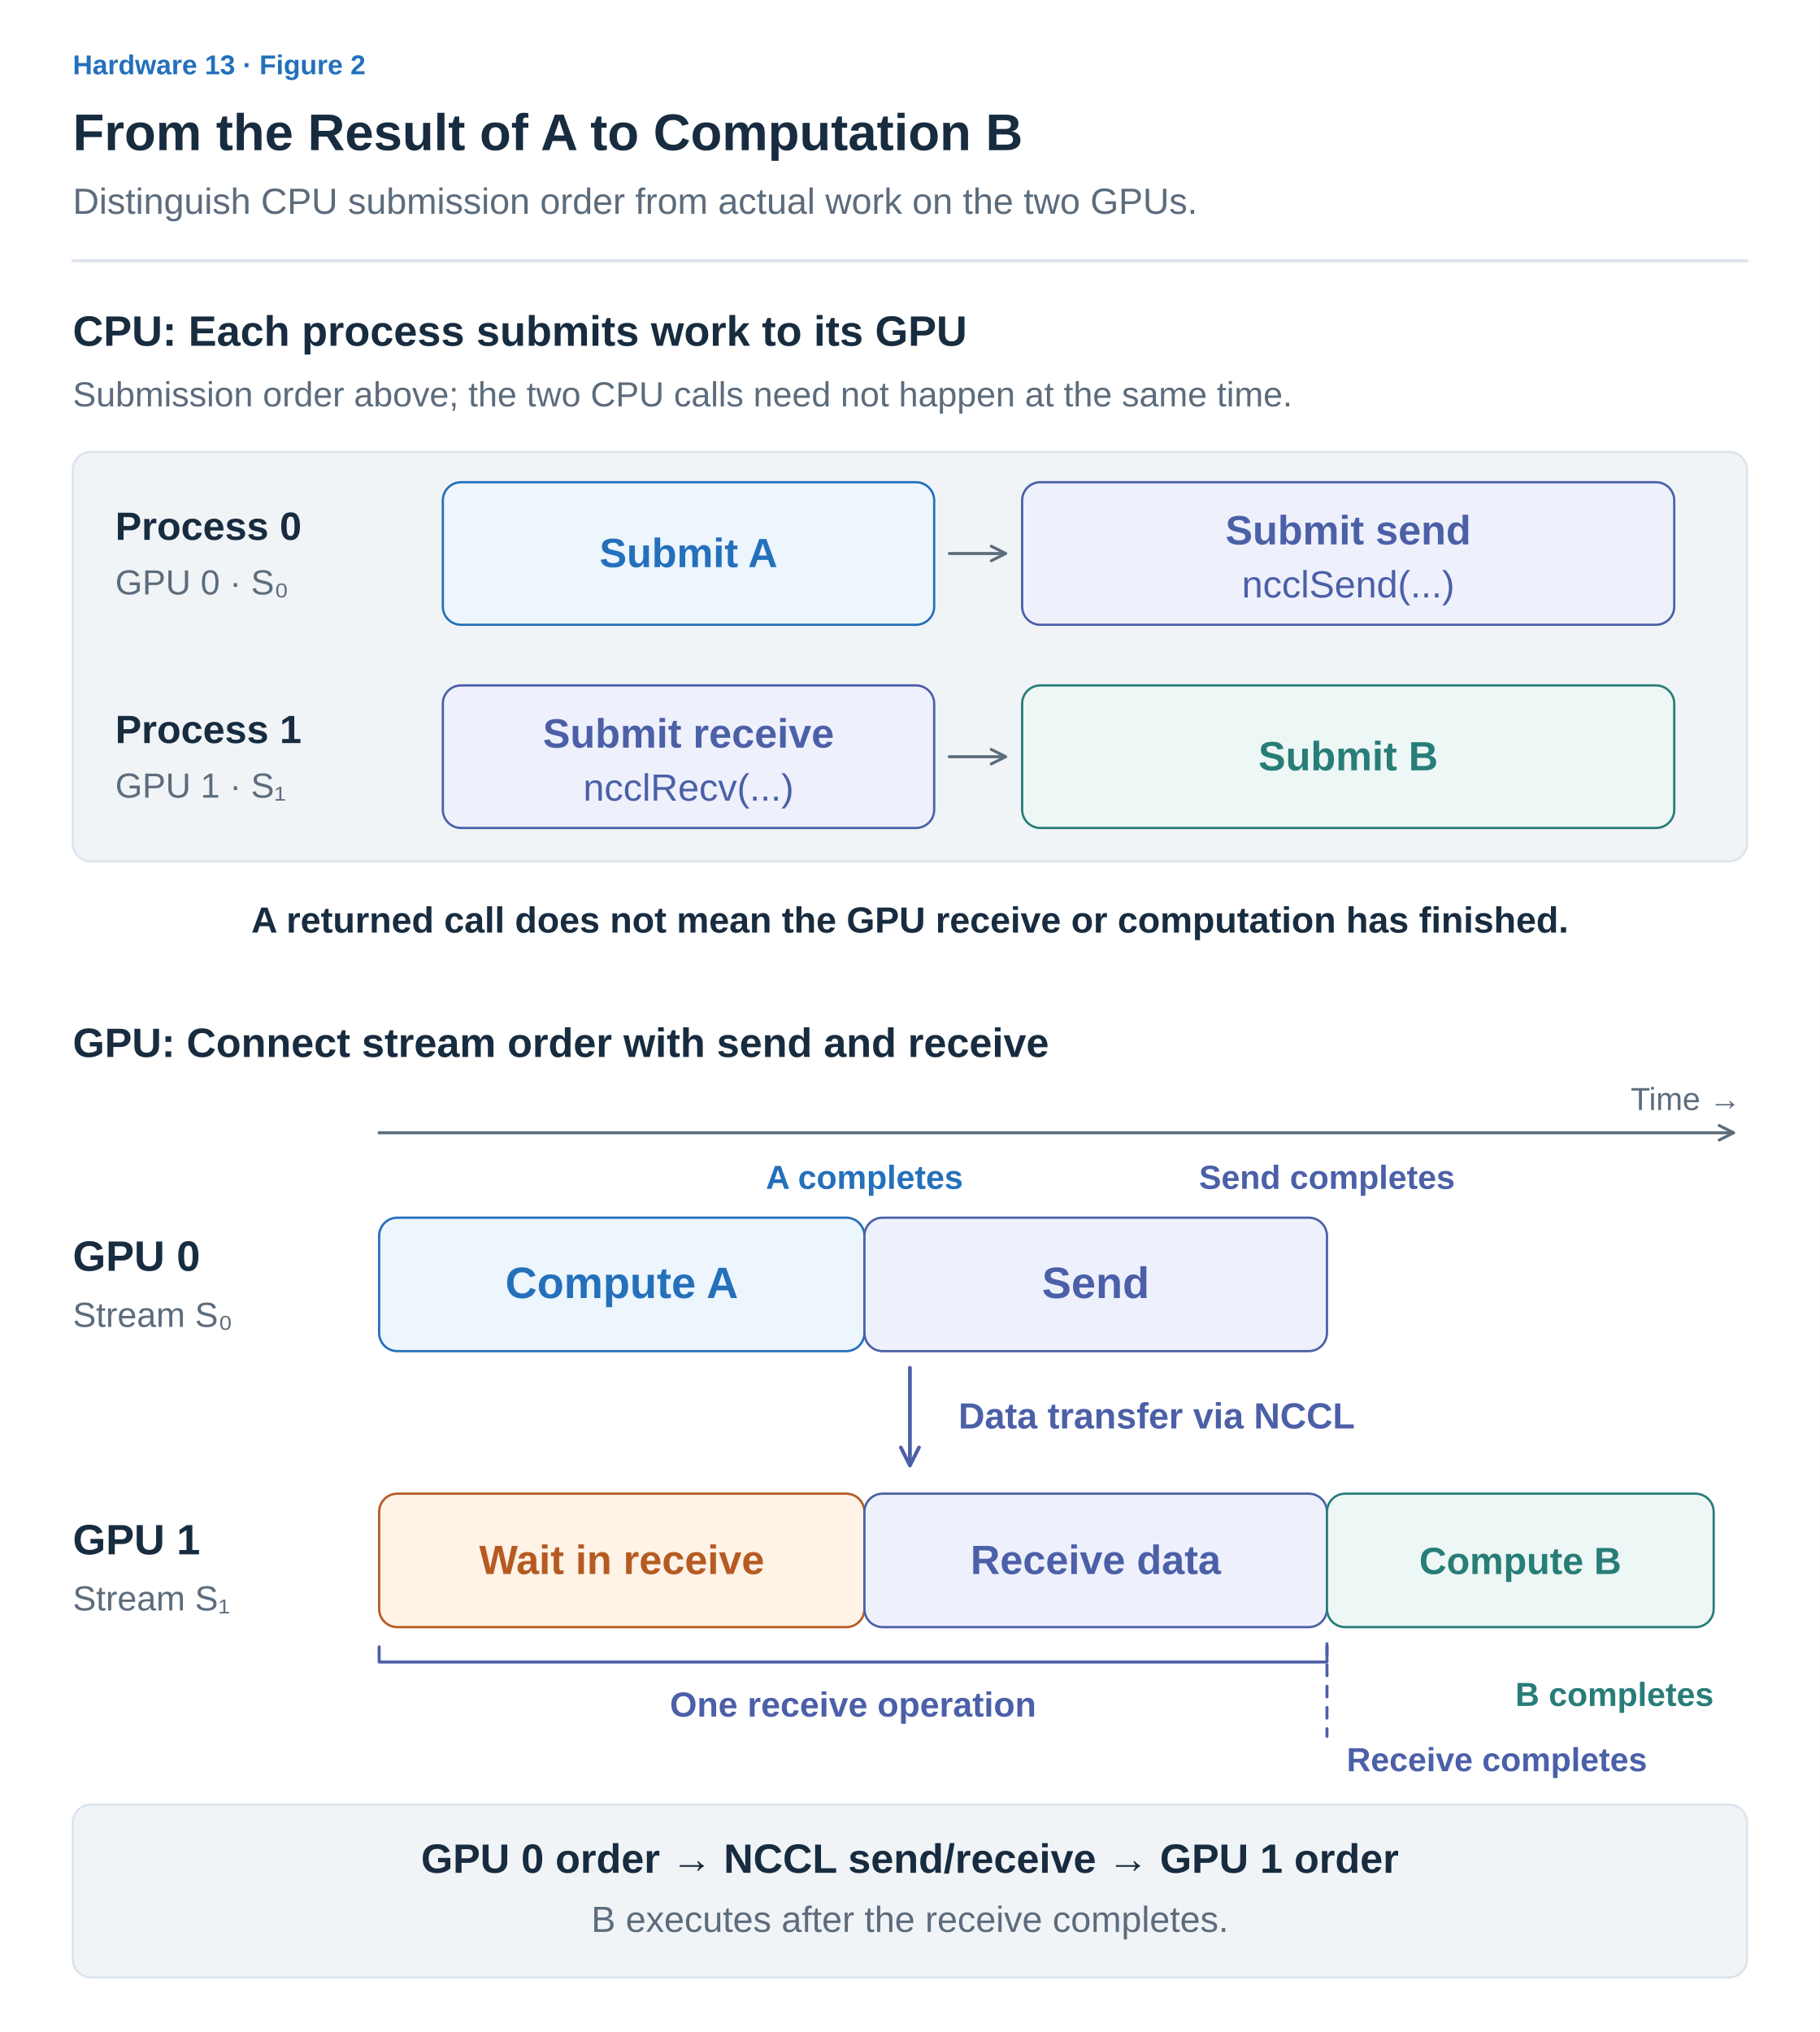
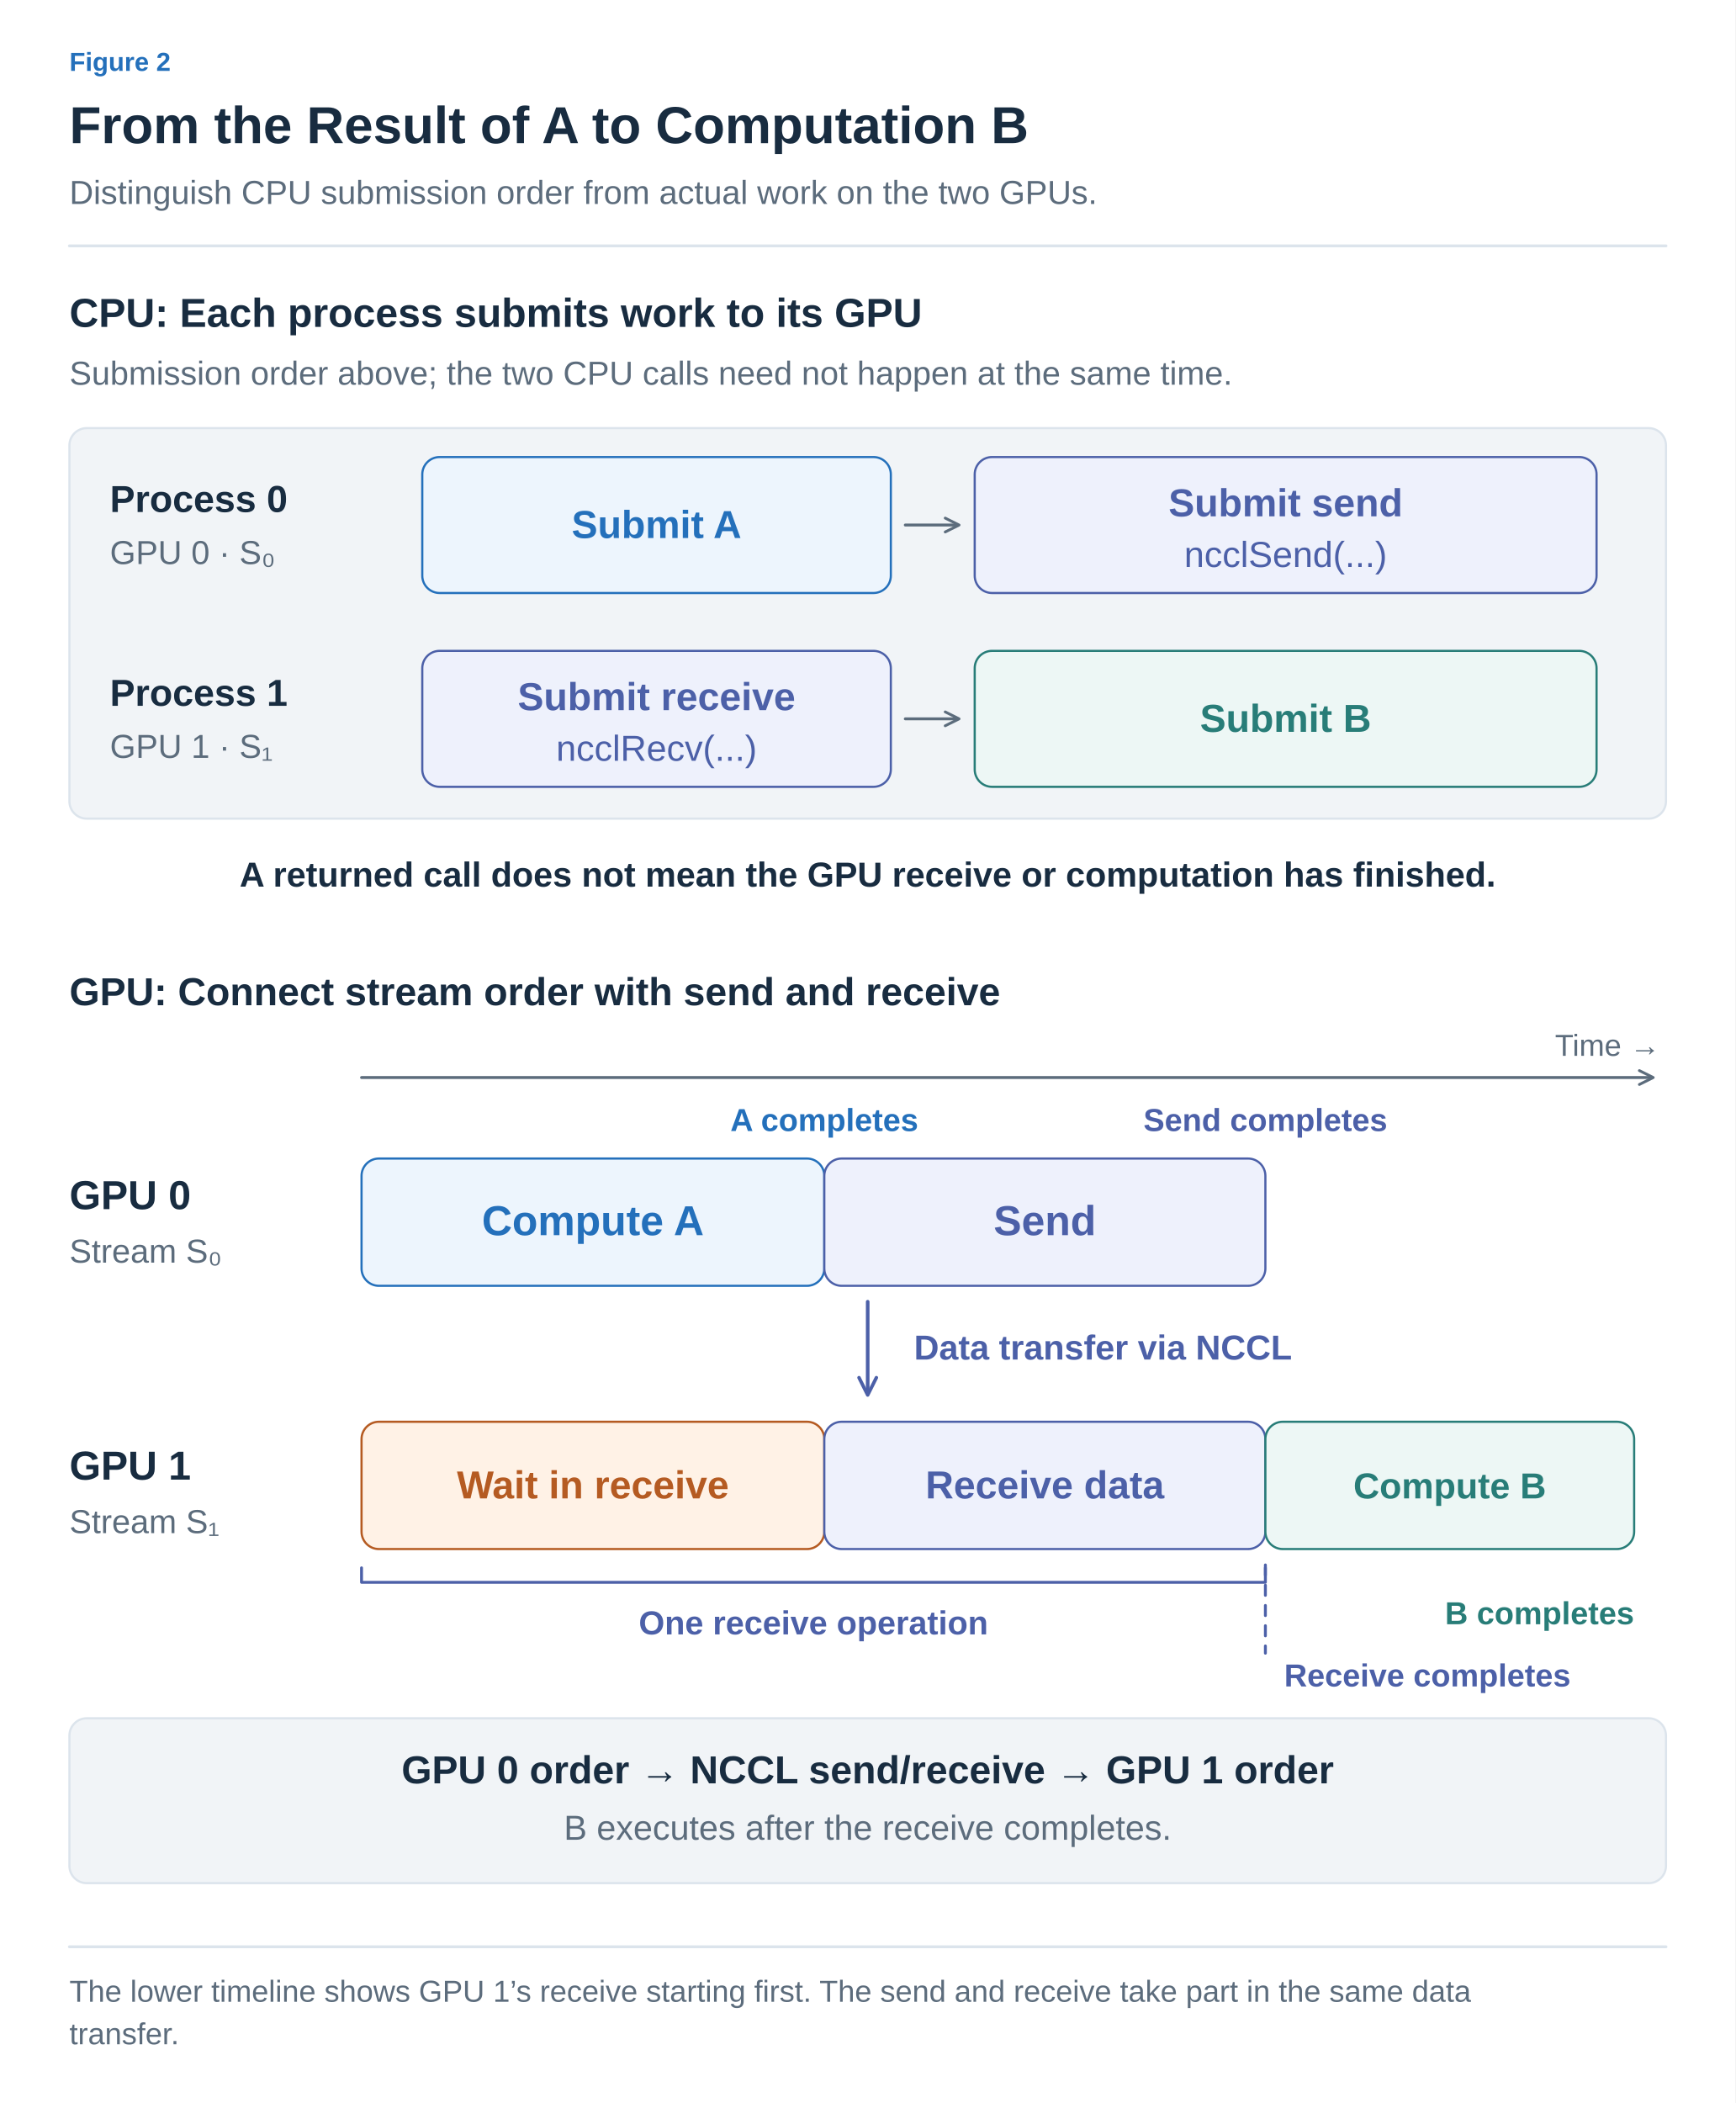
- <svg xmlns="http://www.w3.org/2000/svg" width="1200" height="1340" viewBox="0 0 1200 1340" role="img" aria-labelledby="title desc">
+ <svg xmlns="http://www.w3.org/2000/svg" width="1200" height="1454" viewBox="0 0 1200 1454" role="img" aria-labelledby="title desc">
  <defs>
-     <marker id="muted" viewBox="0 0 10 10" refX="8" refY="5" markerWidth="6" markerHeight="6" orient="auto">
+     <marker id="arrow-ink" viewBox="0 0 10 10" refX="8" refY="5" markerWidth="6" markerHeight="6" orient="auto">
+       <path d="M1 1 L9 5 L1 9" fill="none" stroke="#182C40" stroke-width="1.6" />
+     </marker>
+     <marker id="arrow-muted" viewBox="0 0 10 10" refX="8" refY="5" markerWidth="6" markerHeight="6" orient="auto">
      <path d="M1 1 L9 5 L1 9" fill="none" stroke="#5C6C7C" stroke-width="1.6" />
    </marker>
-     <marker id="blue" viewBox="0 0 10 10" refX="8" refY="5" markerWidth="6" markerHeight="6" orient="auto">
+     <marker id="arrow-line" viewBox="0 0 10 10" refX="8" refY="5" markerWidth="6" markerHeight="6" orient="auto">
+       <path d="M1 1 L9 5 L1 9" fill="none" stroke="#DCE4EC" stroke-width="1.6" />
+     </marker>
+     <marker id="arrow-paper" viewBox="0 0 10 10" refX="8" refY="5" markerWidth="6" markerHeight="6" orient="auto">
+       <path d="M1 1 L9 5 L1 9" fill="none" stroke="#FFFFFF" stroke-width="1.6" />
+     </marker>
+     <marker id="arrow-blue" viewBox="0 0 10 10" refX="8" refY="5" markerWidth="6" markerHeight="6" orient="auto">
      <path d="M1 1 L9 5 L1 9" fill="none" stroke="#2470BB" stroke-width="1.6" />
    </marker>
-     <marker id="orange" viewBox="0 0 10 10" refX="8" refY="5" markerWidth="6" markerHeight="6" orient="auto">
+     <marker id="arrow-teal" viewBox="0 0 10 10" refX="8" refY="5" markerWidth="6" markerHeight="6" orient="auto">
+       <path d="M1 1 L9 5 L1 9" fill="none" stroke="#287D78" stroke-width="1.6" />
+     </marker>
+     <marker id="arrow-orange" viewBox="0 0 10 10" refX="8" refY="5" markerWidth="6" markerHeight="6" orient="auto">
      <path d="M1 1 L9 5 L1 9" fill="none" stroke="#B55B22" stroke-width="1.6" />
    </marker>
-     <marker id="teal" viewBox="0 0 10 10" refX="8" refY="5" markerWidth="6" markerHeight="6" orient="auto">
-       <path d="M1 1 L9 5 L1 9" fill="none" stroke="#287D78" stroke-width="1.6" />
-     </marker>
-     <marker id="purple" viewBox="0 0 10 10" refX="8" refY="5" markerWidth="6" markerHeight="6" orient="auto">
+     <marker id="arrow-purple" viewBox="0 0 10 10" refX="8" refY="5" markerWidth="6" markerHeight="6" orient="auto">
      <path d="M1 1 L9 5 L1 9" fill="none" stroke="#7954A3" stroke-width="1.6" />
    </marker>
-     <marker id="comm" viewBox="0 0 10 10" refX="8" refY="5" markerWidth="6" markerHeight="6" orient="auto">
+     <marker id="arrow-gray" viewBox="0 0 10 10" refX="8" refY="5" markerWidth="6" markerHeight="6" orient="auto">
+       <path d="M1 1 L9 5 L1 9" fill="none" stroke="#657789" stroke-width="1.6" />
+     </marker>
+     <marker id="arrow-red" viewBox="0 0 10 10" refX="8" refY="5" markerWidth="6" markerHeight="6" orient="auto">
+       <path d="M1 1 L9 5 L1 9" fill="none" stroke="#B34242" stroke-width="1.6" />
+     </marker>
+     <marker id="arrow-indigo" viewBox="0 0 10 10" refX="8" refY="5" markerWidth="6" markerHeight="6" orient="auto">
      <path d="M1 1 L9 5 L1 9" fill="none" stroke="#4C60A8" stroke-width="1.6" />
+     </marker>
+     <marker id="arrow-slate" viewBox="0 0 10 10" refX="8" refY="5" markerWidth="6" markerHeight="6" orient="auto">
+       <path d="M1 1 L9 5 L1 9" fill="none" stroke="#8191A0" stroke-width="1.6" />
+     </marker>
+     <marker id="arrow-surface" viewBox="0 0 10 10" refX="8" refY="5" markerWidth="6" markerHeight="6" orient="auto">
+       <path d="M1 1 L9 5 L1 9" fill="none" stroke="#F8FAFC" stroke-width="1.6" />
    </marker>
  </defs>
  <style>text{font-family:Arial,"Apple SD Gothic Neo","Noto Sans KR",sans-serif}text[font-family]{font-family:Menlo,Consolas,monospace}path{stroke-linecap:round;stroke-linejoin:round}</style>
-   <rect width="1200" height="1340" fill="white" />
-   <text x="48" y="49" fill="#2470BB" font-size="18" font-weight="600" text-anchor="start">Hardware 13 · Figure 2</text>
-   <text x="48" y="99" fill="#182C40" font-size="34" font-weight="700" text-anchor="start">From the Result of A to Computation B</text>
-   <text x="48" y="141" fill="#5C6C7C" font-size="24" font-weight="400" text-anchor="start">Distinguish CPU submission order from actual work on the two GPUs.</text>
-   <path d="M48,172 H1152" fill="none" stroke="#DCE4EC" stroke-width="2" />
-   <text x="48" y="228" fill="#182C40" font-size="28" font-weight="700" text-anchor="start">CPU: Each process submits work to its GPU</text>
-   <text x="48" y="268" fill="#5C6C7C" font-size="23" font-weight="400" text-anchor="start">Submission order above; the two CPU calls need not happen at the same time.</text>
-   <rect x="48" y="298" width="1104" height="270" rx="12" fill="#F1F4F7" stroke="#DCE4EC" stroke-width="1.5" />
-   <text x="76" y="356" fill="#182C40" font-size="26" font-weight="600" text-anchor="start">Process 0</text>
-   <text x="76" y="392" fill="#5C6C7C" font-size="23" font-weight="400" text-anchor="start">GPU 0 · S₀</text>
-   <text x="76" y="490" fill="#182C40" font-size="26" font-weight="600" text-anchor="start">Process 1</text>
-   <text x="76" y="526" fill="#5C6C7C" font-size="23" font-weight="400" text-anchor="start">GPU 1 · S₁</text>
-   <rect x="292" y="318" width="324" height="94" rx="12" fill="#EDF5FD" stroke="#2470BB" stroke-width="1.5" />
-   <text x="454.0" y="374.0" fill="#2470BB" font-size="27" font-weight="600" text-anchor="middle">Submit A</text>
-   <path d="M626,365 H662" fill="none" stroke="#5C6C7C" stroke-width="2" marker-end="url(#muted)" />
-   <rect x="674" y="318" width="430" height="94" rx="12" fill="#EEF1FC" stroke="#4C60A8" stroke-width="1.5" />
-   <text x="889.0" y="359.0" fill="#4C60A8" font-size="27" font-weight="600" text-anchor="middle">Submit send</text>
-   <text x="889.0" y="394.0" fill="#4C60A8" font-size="25" font-weight="400" text-anchor="middle">ncclSend(...)</text>
-   <rect x="292" y="452" width="324" height="94" rx="12" fill="#EEF1FC" stroke="#4C60A8" stroke-width="1.5" />
-   <text x="454.0" y="493.0" fill="#4C60A8" font-size="27" font-weight="600" text-anchor="middle">Submit receive</text>
-   <text x="454.0" y="528.0" fill="#4C60A8" font-size="25" font-weight="400" text-anchor="middle">ncclRecv(...)</text>
-   <path d="M626,499 H662" fill="none" stroke="#5C6C7C" stroke-width="2" marker-end="url(#muted)" />
-   <rect x="674" y="452" width="430" height="94" rx="12" fill="#EDF7F5" stroke="#287D78" stroke-width="1.5" />
-   <text x="889.0" y="508.0" fill="#287D78" font-size="27" font-weight="600" text-anchor="middle">Submit B</text>
-   <text x="600" y="615" fill="#182C40" font-size="24" font-weight="600" text-anchor="middle">A returned call does not mean the GPU receive or computation has finished.</text>
-   <text x="48" y="697" fill="#182C40" font-size="27" font-weight="700" text-anchor="start">GPU: Connect stream order with send and receive</text>
-   <path d="M250,747 H1142" fill="none" stroke="#5C6C7C" stroke-width="2" marker-end="url(#muted)" />
-   <text x="1148" y="732" fill="#5C6C7C" font-size="21" font-weight="400" text-anchor="end">Time →</text>
-   <text x="48" y="838" fill="#182C40" font-size="28" font-weight="700" text-anchor="start">GPU 0</text>
-   <text x="48" y="875" fill="#5C6C7C" font-size="23" font-weight="400" text-anchor="start">Stream S₀</text>
-   <rect x="250" y="803" width="320" height="88" rx="12" fill="#EDF5FD" stroke="#2470BB" stroke-width="1.5" />
-   <text x="410.0" y="856.0" fill="#2470BB" font-size="29" font-weight="600" text-anchor="middle">Compute A</text>
-   <rect x="570" y="803" width="305" height="88" rx="12" fill="#EEF1FC" stroke="#4C60A8" stroke-width="1.5" />
-   <text x="722.5" y="856.0" fill="#4C60A8" font-size="29" font-weight="600" text-anchor="middle">Send</text>
-   <text x="570" y="784" fill="#2470BB" font-size="22" font-weight="600" text-anchor="middle">A completes</text>
-   <text x="875" y="784" fill="#4C60A8" font-size="22" font-weight="600" text-anchor="middle">Send completes</text>
-   <path d="M600,902 V965" fill="none" stroke="#4C60A8" stroke-width="2.5" marker-end="url(#comm)" />
-   <text x="632" y="942" fill="#4C60A8" font-size="24" font-weight="600" text-anchor="start">Data transfer via NCCL</text>
-   <text x="48" y="1025" fill="#182C40" font-size="28" font-weight="700" text-anchor="start">GPU 1</text>
-   <text x="48" y="1062" fill="#5C6C7C" font-size="23" font-weight="400" text-anchor="start">Stream S₁</text>
-   <rect x="250" y="985" width="320" height="88" rx="12" fill="#FFF2E6" stroke="#B55B22" stroke-width="1.5" />
-   <text x="410.0" y="1038.0" fill="#B55B22" font-size="27" font-weight="600" text-anchor="middle">Wait in receive</text>
-   <rect x="570" y="985" width="305" height="88" rx="12" fill="#EEF1FC" stroke="#4C60A8" stroke-width="1.5" />
-   <text x="722.5" y="1038.0" fill="#4C60A8" font-size="27" font-weight="600" text-anchor="middle">Receive data</text>
-   <rect x="875" y="985" width="255" height="88" rx="12" fill="#EDF7F5" stroke="#287D78" stroke-width="1.5" />
-   <text x="1002.5" y="1038.0" fill="#287D78" font-size="25" font-weight="600" text-anchor="middle">Compute B</text>
-   <path d="M250,1086 v10 H875 v-10" fill="none" stroke="#4C60A8" stroke-width="2" />
-   <text x="562.5" y="1132" fill="#4C60A8" font-size="23" font-weight="600" text-anchor="middle">One receive operation</text>
-   <path d="M875,1084 V1145" fill="none" stroke="#4C60A8" stroke-width="2" stroke-dasharray="7 7" />
-   <text x="888" y="1168" fill="#4C60A8" font-size="22" font-weight="600" text-anchor="start">Receive completes</text>
-   <text x="1130" y="1125" fill="#287D78" font-size="22" font-weight="600" text-anchor="end">B completes</text>
-   <rect x="48" y="1190" width="1104" height="114" rx="12" fill="#F1F4F7" stroke="#DCE4EC" stroke-width="1.5" />
-   <text x="600" y="1235" fill="#182C40" font-size="27" font-weight="600" text-anchor="middle">GPU 0 order → NCCL send/receive → GPU 1 order</text>
-   <text x="600" y="1274" fill="#5C6C7C" font-size="24" font-weight="400" text-anchor="middle">B executes after the receive completes.</text>
+   <rect width="100%" height="100%" fill="white" />
+   <text x="48" y="49" fill="#2470BB" font-size="18" font-weight="600" text-anchor="start" data-max-width="1104">Figure 2</text>
+   <text x="48" y="99" fill="#182C40" font-size="36" font-weight="700" text-anchor="start" data-max-width="1104">From the Result of A to Computation B</text>
+   <text x="48" y="141" fill="#5C6C7C" font-size="23" font-weight="400" text-anchor="start" data-max-width="1104">Distinguish CPU submission order from actual work on the two GPUs.</text>
+   <path d="M48,170 H1152" stroke="#DCE4EC" stroke-width="2" />
+   <g transform="translate(48 206) scale(1)" data-panel="1">
+     <g transform="translate(-48 -208)">
+       <text x="48" y="228" fill="#182C40" font-size="28" font-weight="700" text-anchor="start">CPU: Each process submits work to its GPU</text>
+       <text x="48" y="268" fill="#5C6C7C" font-size="23" font-weight="400" text-anchor="start">Submission order above; the two CPU calls need not happen at the same time.</text>
+       <rect x="48" y="298" width="1104" height="270" rx="12" fill="#F1F4F7" stroke="#DCE4EC" stroke-width="1.5" />
+       <text x="76" y="356" fill="#182C40" font-size="26" font-weight="600" text-anchor="start">Process 0</text>
+       <text x="76" y="392" fill="#5C6C7C" font-size="23" font-weight="400" text-anchor="start">GPU 0 · S₀</text>
+       <text x="76" y="490" fill="#182C40" font-size="26" font-weight="600" text-anchor="start">Process 1</text>
+       <text x="76" y="526" fill="#5C6C7C" font-size="23" font-weight="400" text-anchor="start">GPU 1 · S₁</text>
+       <rect x="292" y="318" width="324" height="94" rx="12" fill="#EDF5FD" stroke="#2470BB" stroke-width="1.5" />
+       <text x="454" y="374" fill="#2470BB" font-size="27" font-weight="600" text-anchor="middle">Submit A</text>
+       <path d="M626,365 H662" fill="none" stroke="#5C6C7C" stroke-width="2" marker-end="url(#arrow-muted)" />
+       <rect x="674" y="318" width="430" height="94" rx="12" fill="#EEF1FC" stroke="#4C60A8" stroke-width="1.5" />
+       <text x="889" y="359" fill="#4C60A8" font-size="27" font-weight="600" text-anchor="middle">Submit send</text>
+       <text x="889" y="394" fill="#4C60A8" font-size="25" font-weight="400" text-anchor="middle">ncclSend(...)</text>
+       <rect x="292" y="452" width="324" height="94" rx="12" fill="#EEF1FC" stroke="#4C60A8" stroke-width="1.5" />
+       <text x="454" y="493" fill="#4C60A8" font-size="27" font-weight="600" text-anchor="middle">Submit receive</text>
+       <text x="454" y="528" fill="#4C60A8" font-size="25" font-weight="400" text-anchor="middle">ncclRecv(...)</text>
+       <path d="M626,499 H662" fill="none" stroke="#5C6C7C" stroke-width="2" marker-end="url(#arrow-muted)" />
+       <rect x="674" y="452" width="430" height="94" rx="12" fill="#EDF7F5" stroke="#287D78" stroke-width="1.5" />
+       <text x="889" y="508" fill="#287D78" font-size="27" font-weight="600" text-anchor="middle">Submit B</text>
+       <text x="600" y="615" fill="#182C40" font-size="24" font-weight="600" text-anchor="middle">A returned call does not mean the GPU receive or computation has finished.</text>
+       <text x="48" y="697" fill="#182C40" font-size="27" font-weight="700" text-anchor="start">GPU: Connect stream order with send and receive</text>
+       <path d="M250,747 H1142" fill="none" stroke="#5C6C7C" stroke-width="2" marker-end="url(#arrow-muted)" />
+       <text x="1148" y="732" fill="#5C6C7C" font-size="21" font-weight="400" text-anchor="end">Time →</text>
+       <text x="48" y="838" fill="#182C40" font-size="28" font-weight="700" text-anchor="start">GPU 0</text>
+       <text x="48" y="875" fill="#5C6C7C" font-size="23" font-weight="400" text-anchor="start">Stream S₀</text>
+       <rect x="250" y="803" width="320" height="88" rx="12" fill="#EDF5FD" stroke="#2470BB" stroke-width="1.5" />
+       <text x="410" y="856" fill="#2470BB" font-size="29" font-weight="600" text-anchor="middle">Compute A</text>
+       <rect x="570" y="803" width="305" height="88" rx="12" fill="#EEF1FC" stroke="#4C60A8" stroke-width="1.5" />
+       <text x="722.5" y="856" fill="#4C60A8" font-size="29" font-weight="600" text-anchor="middle">Send</text>
+       <text x="570" y="784" fill="#2470BB" font-size="22" font-weight="600" text-anchor="middle">A completes</text>
+       <text x="875" y="784" fill="#4C60A8" font-size="22" font-weight="600" text-anchor="middle">Send completes</text>
+       <path d="M600,902 V965" fill="none" stroke="#4C60A8" stroke-width="2.5" marker-end="url(#arrow-indigo)" />
+       <text x="632" y="942" fill="#4C60A8" font-size="24" font-weight="600" text-anchor="start">Data transfer via NCCL</text>
+       <text x="48" y="1025" fill="#182C40" font-size="28" font-weight="700" text-anchor="start">GPU 1</text>
+       <text x="48" y="1062" fill="#5C6C7C" font-size="23" font-weight="400" text-anchor="start">Stream S₁</text>
+       <rect x="250" y="985" width="320" height="88" rx="12" fill="#FFF2E6" stroke="#B55B22" stroke-width="1.5" />
+       <text x="410" y="1038" fill="#B55B22" font-size="27" font-weight="600" text-anchor="middle">Wait in receive</text>
+       <rect x="570" y="985" width="305" height="88" rx="12" fill="#EEF1FC" stroke="#4C60A8" stroke-width="1.5" />
+       <text x="722.5" y="1038" fill="#4C60A8" font-size="27" font-weight="600" text-anchor="middle">Receive data</text>
+       <rect x="875" y="985" width="255" height="88" rx="12" fill="#EDF7F5" stroke="#287D78" stroke-width="1.5" />
+       <text x="1002.5" y="1038" fill="#287D78" font-size="25" font-weight="600" text-anchor="middle">Compute B</text>
+       <path d="M250,1086 v10 H875 v-10" fill="none" stroke="#4C60A8" stroke-width="2" />
+       <text x="562.5" y="1132" fill="#4C60A8" font-size="23" font-weight="600" text-anchor="middle">One receive operation</text>
+       <path d="M875,1084 V1145" fill="none" stroke="#4C60A8" stroke-width="2" stroke-dasharray="7 7" />
+       <text x="888" y="1168" fill="#4C60A8" font-size="22" font-weight="600" text-anchor="start">Receive completes</text>
+       <text x="1130" y="1125" fill="#287D78" font-size="22" font-weight="600" text-anchor="end">B completes</text>
+       <rect x="48" y="1190" width="1104" height="114" rx="12" fill="#F1F4F7" stroke="#DCE4EC" stroke-width="1.5" />
+       <text x="600" y="1235" fill="#182C40" font-size="27" font-weight="600" text-anchor="middle">GPU 0 order → NCCL send/receive → GPU 1 order</text>
+       <text x="600" y="1274" fill="#5C6C7C" font-size="24" font-weight="400" text-anchor="middle">B executes after the receive completes.</text>
+     </g>
+   </g>
+   <path d="M48,1346 H1152" stroke="#DCE4EC" stroke-width="2" />
+   <text x="48" y="1384" fill="#5C6C7C" font-size="21" font-weight="400" text-anchor="start" data-max-width="1104">The lower timeline shows GPU 1’s receive starting first. The send and receive take part in the same data</text>
+   <text x="48" y="1413.4" fill="#5C6C7C" font-size="21" font-weight="400" text-anchor="start" data-max-width="1104">transfer.</text>
</svg>
